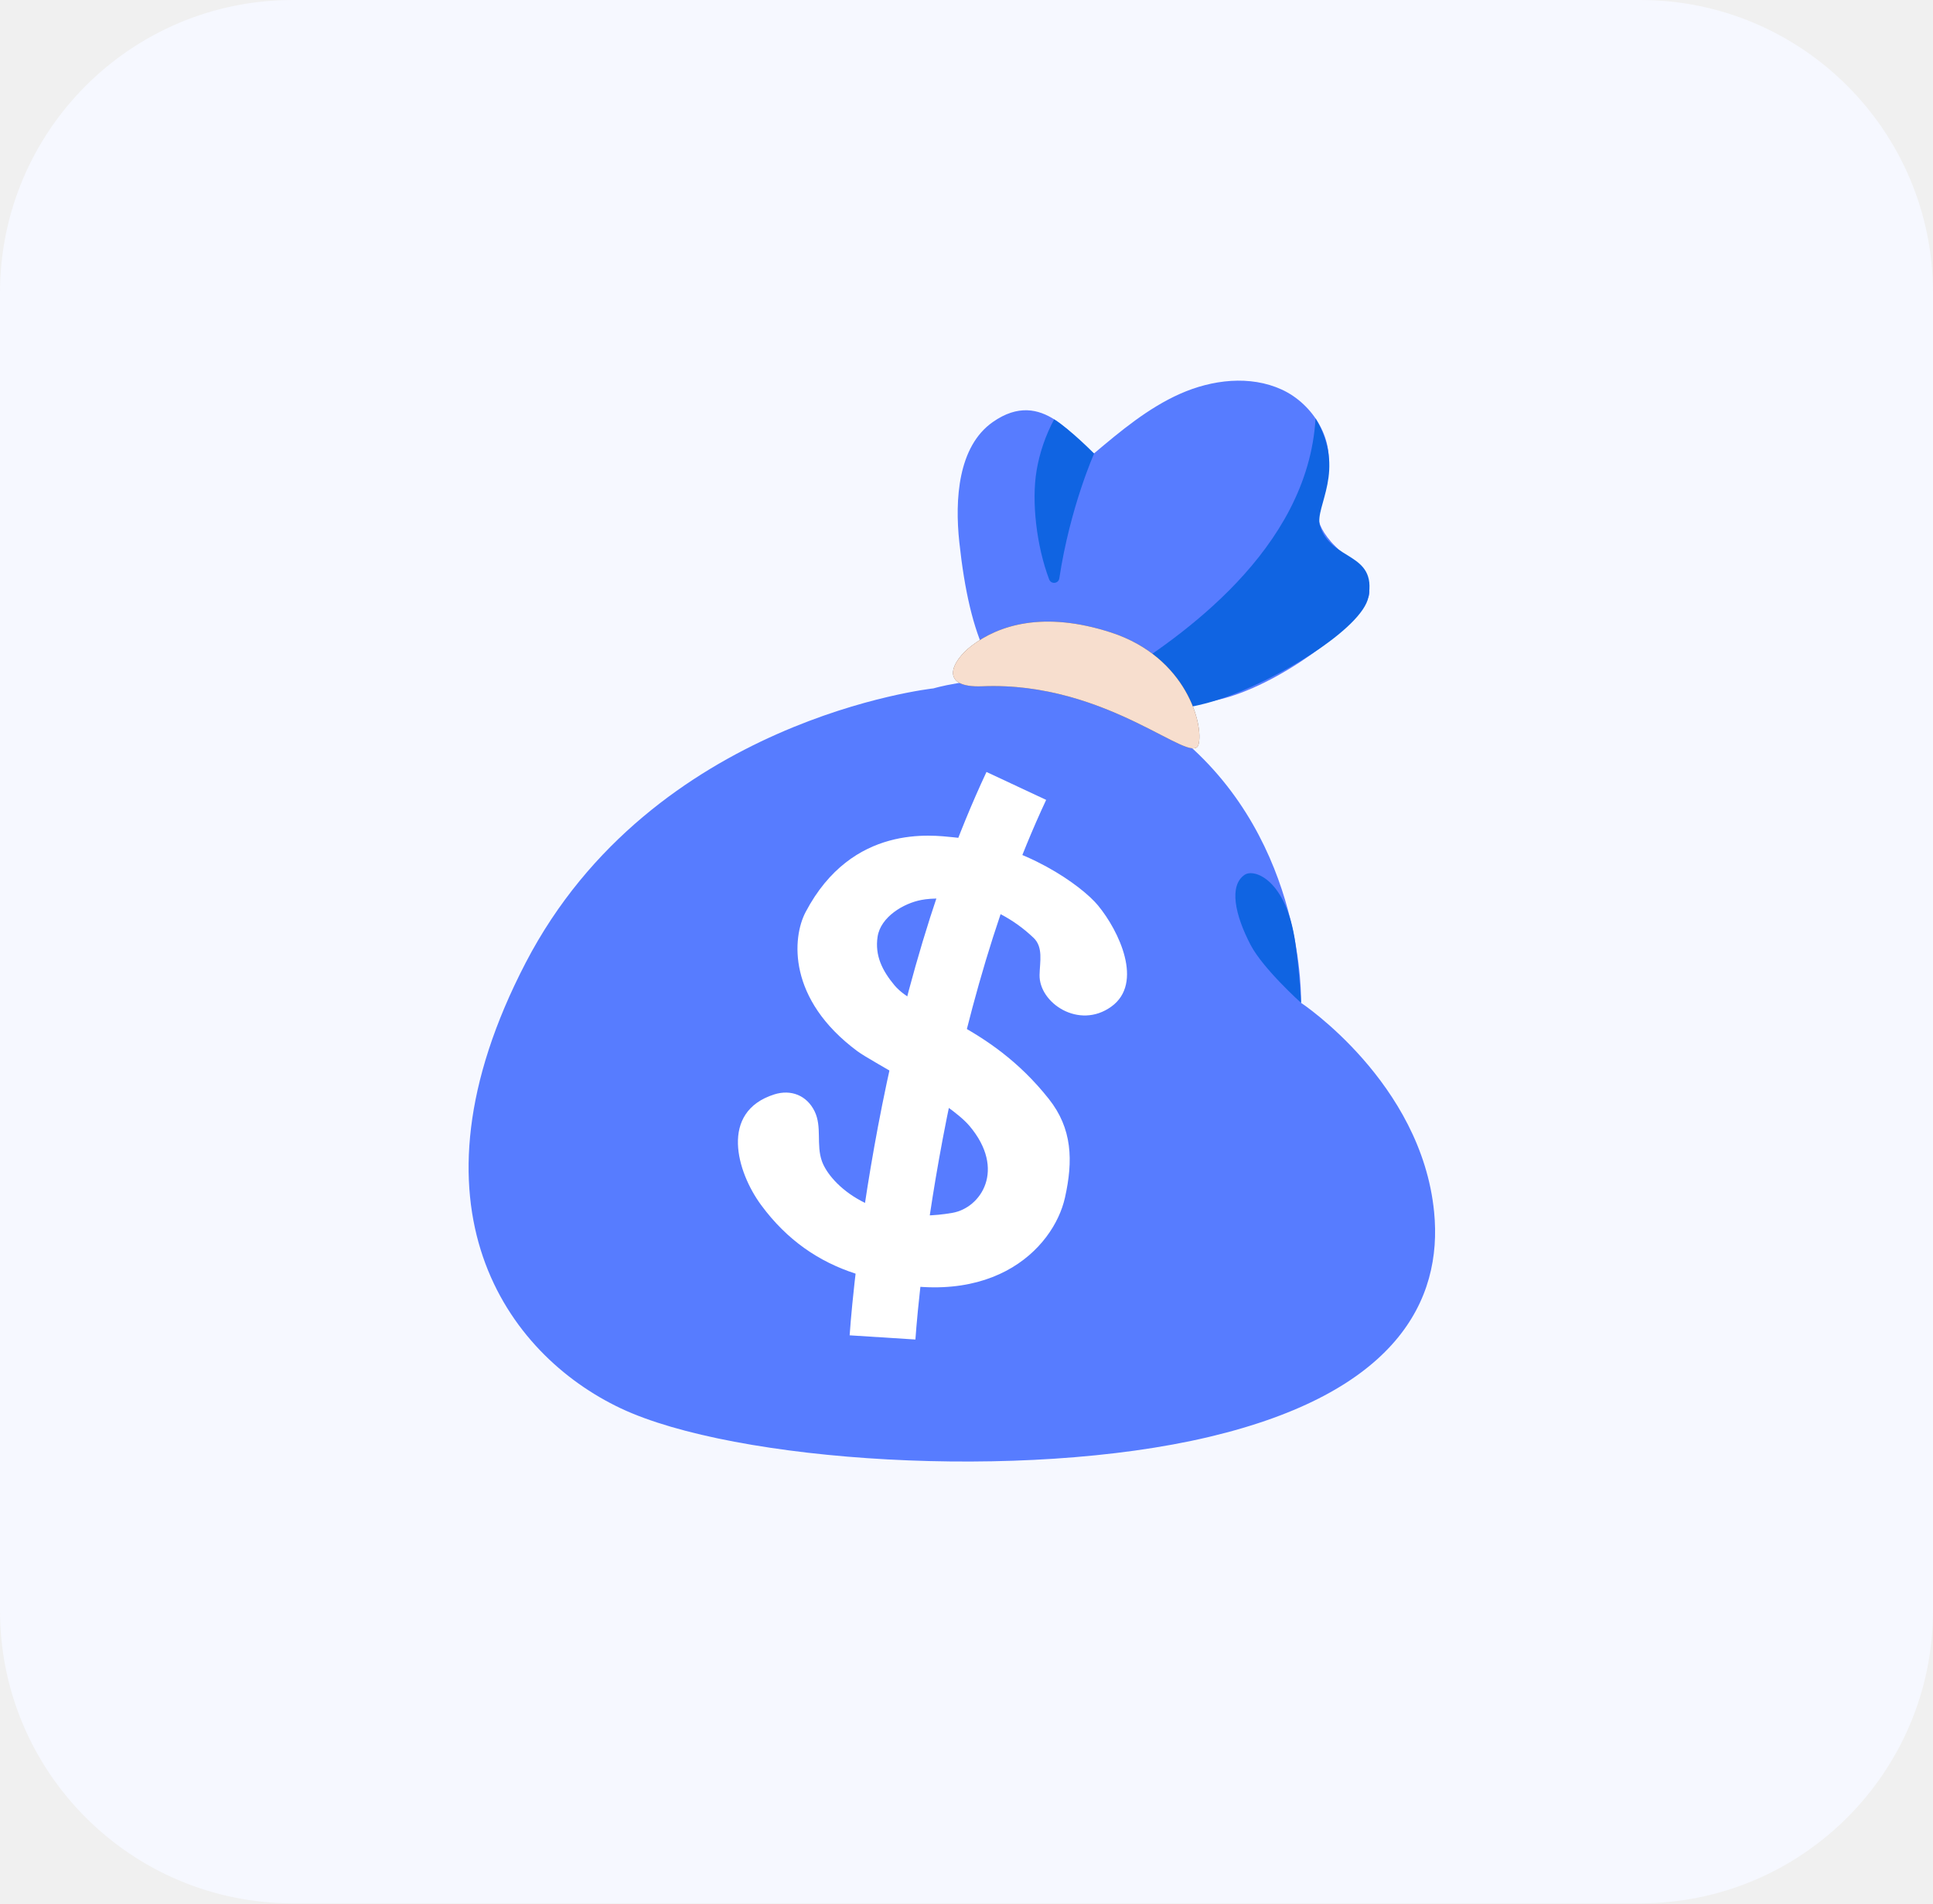
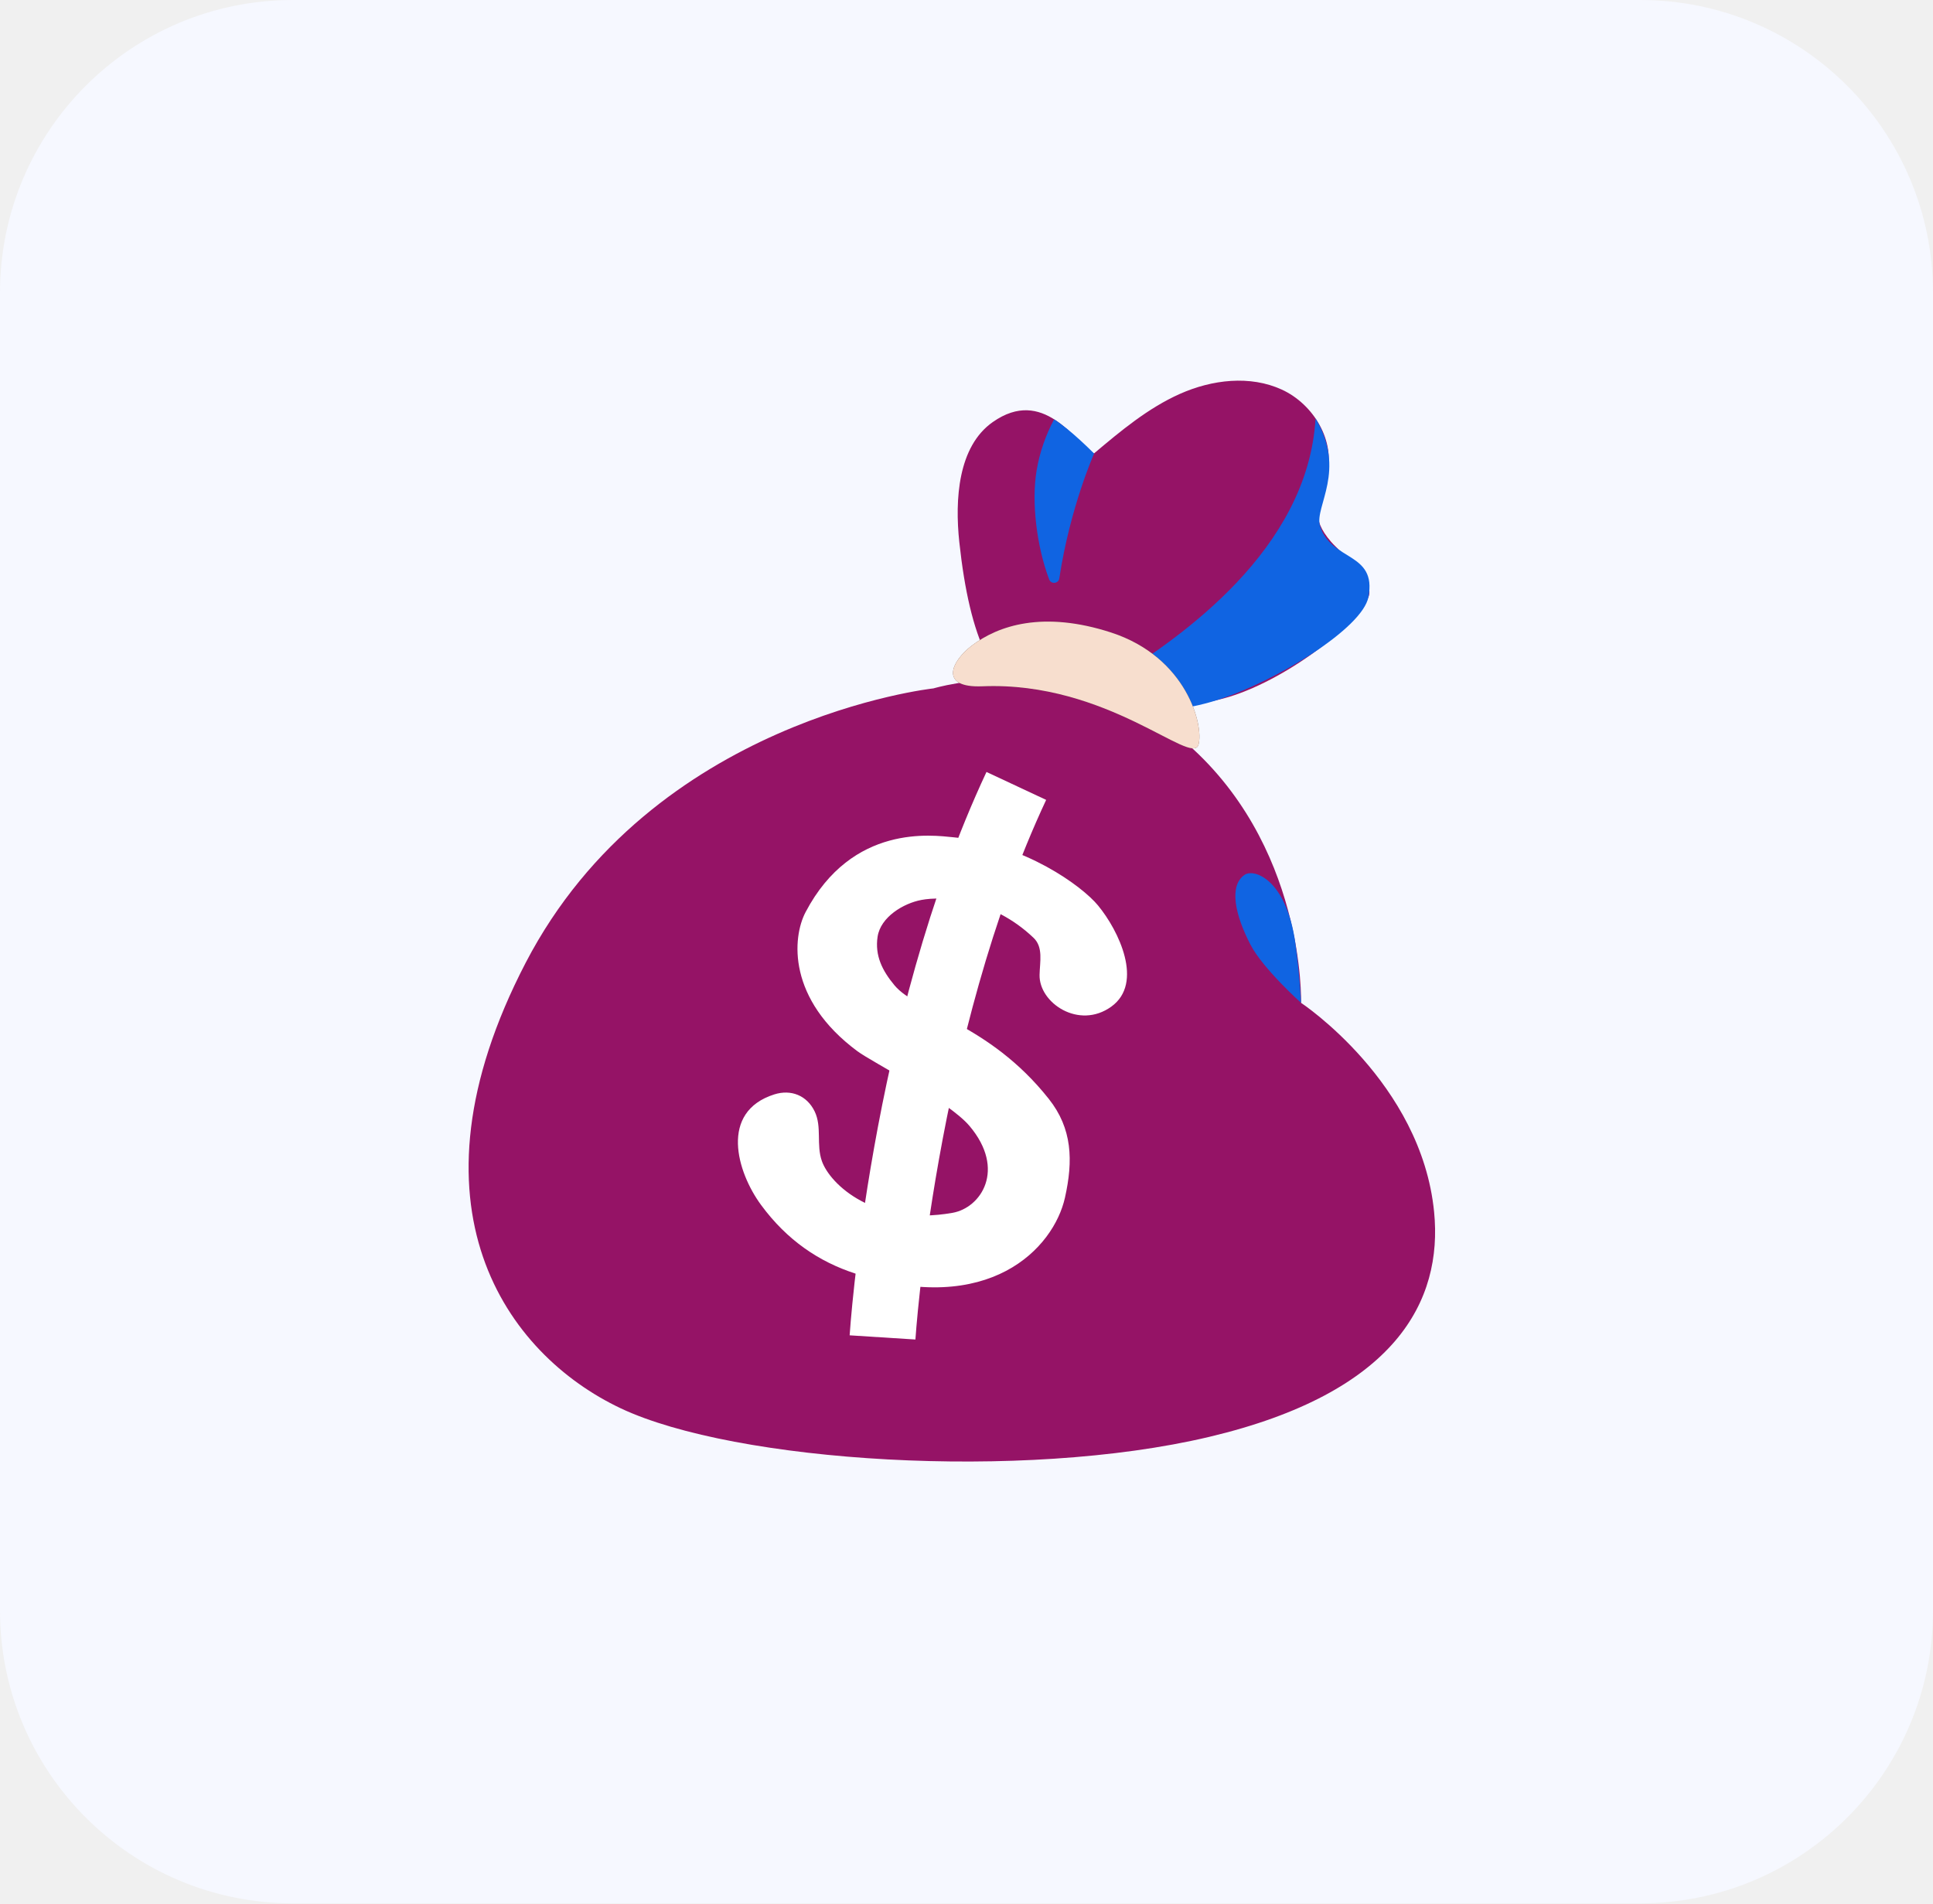
<svg xmlns="http://www.w3.org/2000/svg" width="66" height="65" viewBox="0 0 66 65" fill="none">
  <rect width="66" height="65" rx="10" fill="#F6F8FF" />
-   <path d="M41.564 23.905C43.628 23.447 46.316 21.398 46.725 20.389C46.965 19.799 45.769 18.876 45.449 18.504C44.717 17.655 45.012 17.236 45.295 16.224C45.618 15.074 44.852 13.804 43.766 13.305C42.68 12.807 41.382 12.964 40.29 13.45C39.198 13.936 38.266 14.717 37.353 15.486C36.685 15.065 35.621 13.204 33.898 14.413C32.708 15.246 32.6 17.061 32.754 18.51C33.114 21.854 33.938 23.588 35.492 24.056C37.454 24.647 39.626 24.336 41.564 23.905Z" fill="#577CFF" />
+   <path d="M41.564 23.905C43.628 23.447 46.316 21.398 46.725 20.389C46.965 19.799 45.769 18.876 45.449 18.504C44.717 17.655 45.012 17.236 45.295 16.224C45.618 15.074 44.852 13.804 43.766 13.305C42.68 12.807 41.382 12.964 40.29 13.45C39.198 13.936 38.266 14.717 37.353 15.486C36.685 15.065 35.621 13.204 33.898 14.413C32.708 15.246 32.6 17.061 32.754 18.51C33.114 21.854 33.938 23.588 35.492 24.056C37.454 24.647 39.626 24.336 41.564 23.905Z" fill="#951366" />
  <path d="M44.918 14.287C44.656 18.794 40.261 21.783 38.175 23.1L39.528 24.263C39.528 24.263 40.387 24.281 41.562 23.906C43.577 23.266 46.52 21.457 46.723 20.39C47.022 18.837 45.428 19.175 45.068 17.948C44.881 17.299 45.982 16.071 44.918 14.287ZM37.357 15.49C37.357 15.49 36.572 14.687 35.991 14.321C35.702 14.865 35.496 15.456 35.394 16.065C35.213 17.136 35.394 18.655 35.822 19.787C35.889 19.962 36.142 19.935 36.169 19.75C36.538 17.317 37.357 15.49 37.357 15.49Z" fill="#1064E2" />
-   <path d="M31.873 23.509C31.873 23.509 22.278 24.546 17.95 32.876C13.623 41.206 17.301 46.256 21.196 48.096C25.09 49.935 34.902 50.584 41.285 49.071C47.668 47.558 49.264 44.42 48.966 41.39C48.532 36.967 44.423 34.248 44.423 34.248C44.423 34.248 44.586 28.785 40.347 25.238C36.585 22.088 31.873 23.509 31.873 23.509Z" fill="#577CFF" />
+   <path d="M31.873 23.509C31.873 23.509 22.278 24.546 17.95 32.876C13.623 41.206 17.301 46.256 21.196 48.096C25.09 49.935 34.902 50.584 41.285 49.071C47.668 47.558 49.264 44.42 48.966 41.39C48.532 36.967 44.423 34.248 44.423 34.248C44.423 34.248 44.586 28.785 40.347 25.238C36.585 22.088 31.873 23.509 31.873 23.509Z" fill="#951366" />
  <path d="M35.808 37.526C33.751 34.93 31.32 34.582 30.542 33.65C30.118 33.142 29.869 32.629 29.964 31.992C30.065 31.315 30.85 30.848 31.459 30.734C32.169 30.599 33.864 30.669 35.288 32.026C35.627 32.346 35.504 32.844 35.495 33.29C35.47 34.247 36.839 35.176 37.946 34.376C39.057 33.573 38.205 31.786 37.488 30.919C36.947 30.263 34.984 28.821 32.545 28.593C31.859 28.528 29.099 28.119 27.506 31.149C27.048 32.02 26.879 34.124 29.278 35.902C29.779 36.274 32.382 37.596 33.105 38.455C34.356 39.941 33.498 41.248 32.52 41.42C29.853 41.888 28.343 40.445 28.063 39.654C27.863 39.092 28.072 38.482 27.814 37.953C27.549 37.409 27.008 37.194 26.436 37.375C24.559 37.972 25.156 40.023 25.987 41.152C26.876 42.361 27.968 43.09 29.195 43.49C33.775 44.982 35.977 42.626 36.362 40.9C36.645 39.636 36.614 38.541 35.808 37.526Z" fill="white" />
  <path d="M34.701 26.84C30.803 35.164 30.133 45.674 30.133 45.674" stroke="white" stroke-width="2.25" stroke-miterlimit="10" />
  <path d="M37.937 21.601C40.533 22.447 41.108 24.794 40.92 25.434C40.696 26.184 37.82 23.262 33.544 23.437C32.049 23.499 32.483 22.582 33.175 22.053C34.088 21.355 35.623 20.85 37.937 21.601Z" fill="#6D4C41" />
  <path d="M37.937 21.601C40.533 22.447 41.108 24.794 40.92 25.434C40.696 26.184 37.82 23.262 33.544 23.437C32.049 23.499 32.483 22.582 33.175 22.053C34.088 21.355 35.623 20.85 37.937 21.601Z" fill="#F7DECE" />
  <path d="M42.496 29.876C42.822 29.652 43.917 30.039 44.225 32.183C44.376 33.232 44.422 34.247 44.422 34.247C44.422 34.247 43.13 33.088 42.702 32.273C42.164 31.242 41.955 30.245 42.496 29.876Z" fill="#1064E2" />
</svg>
